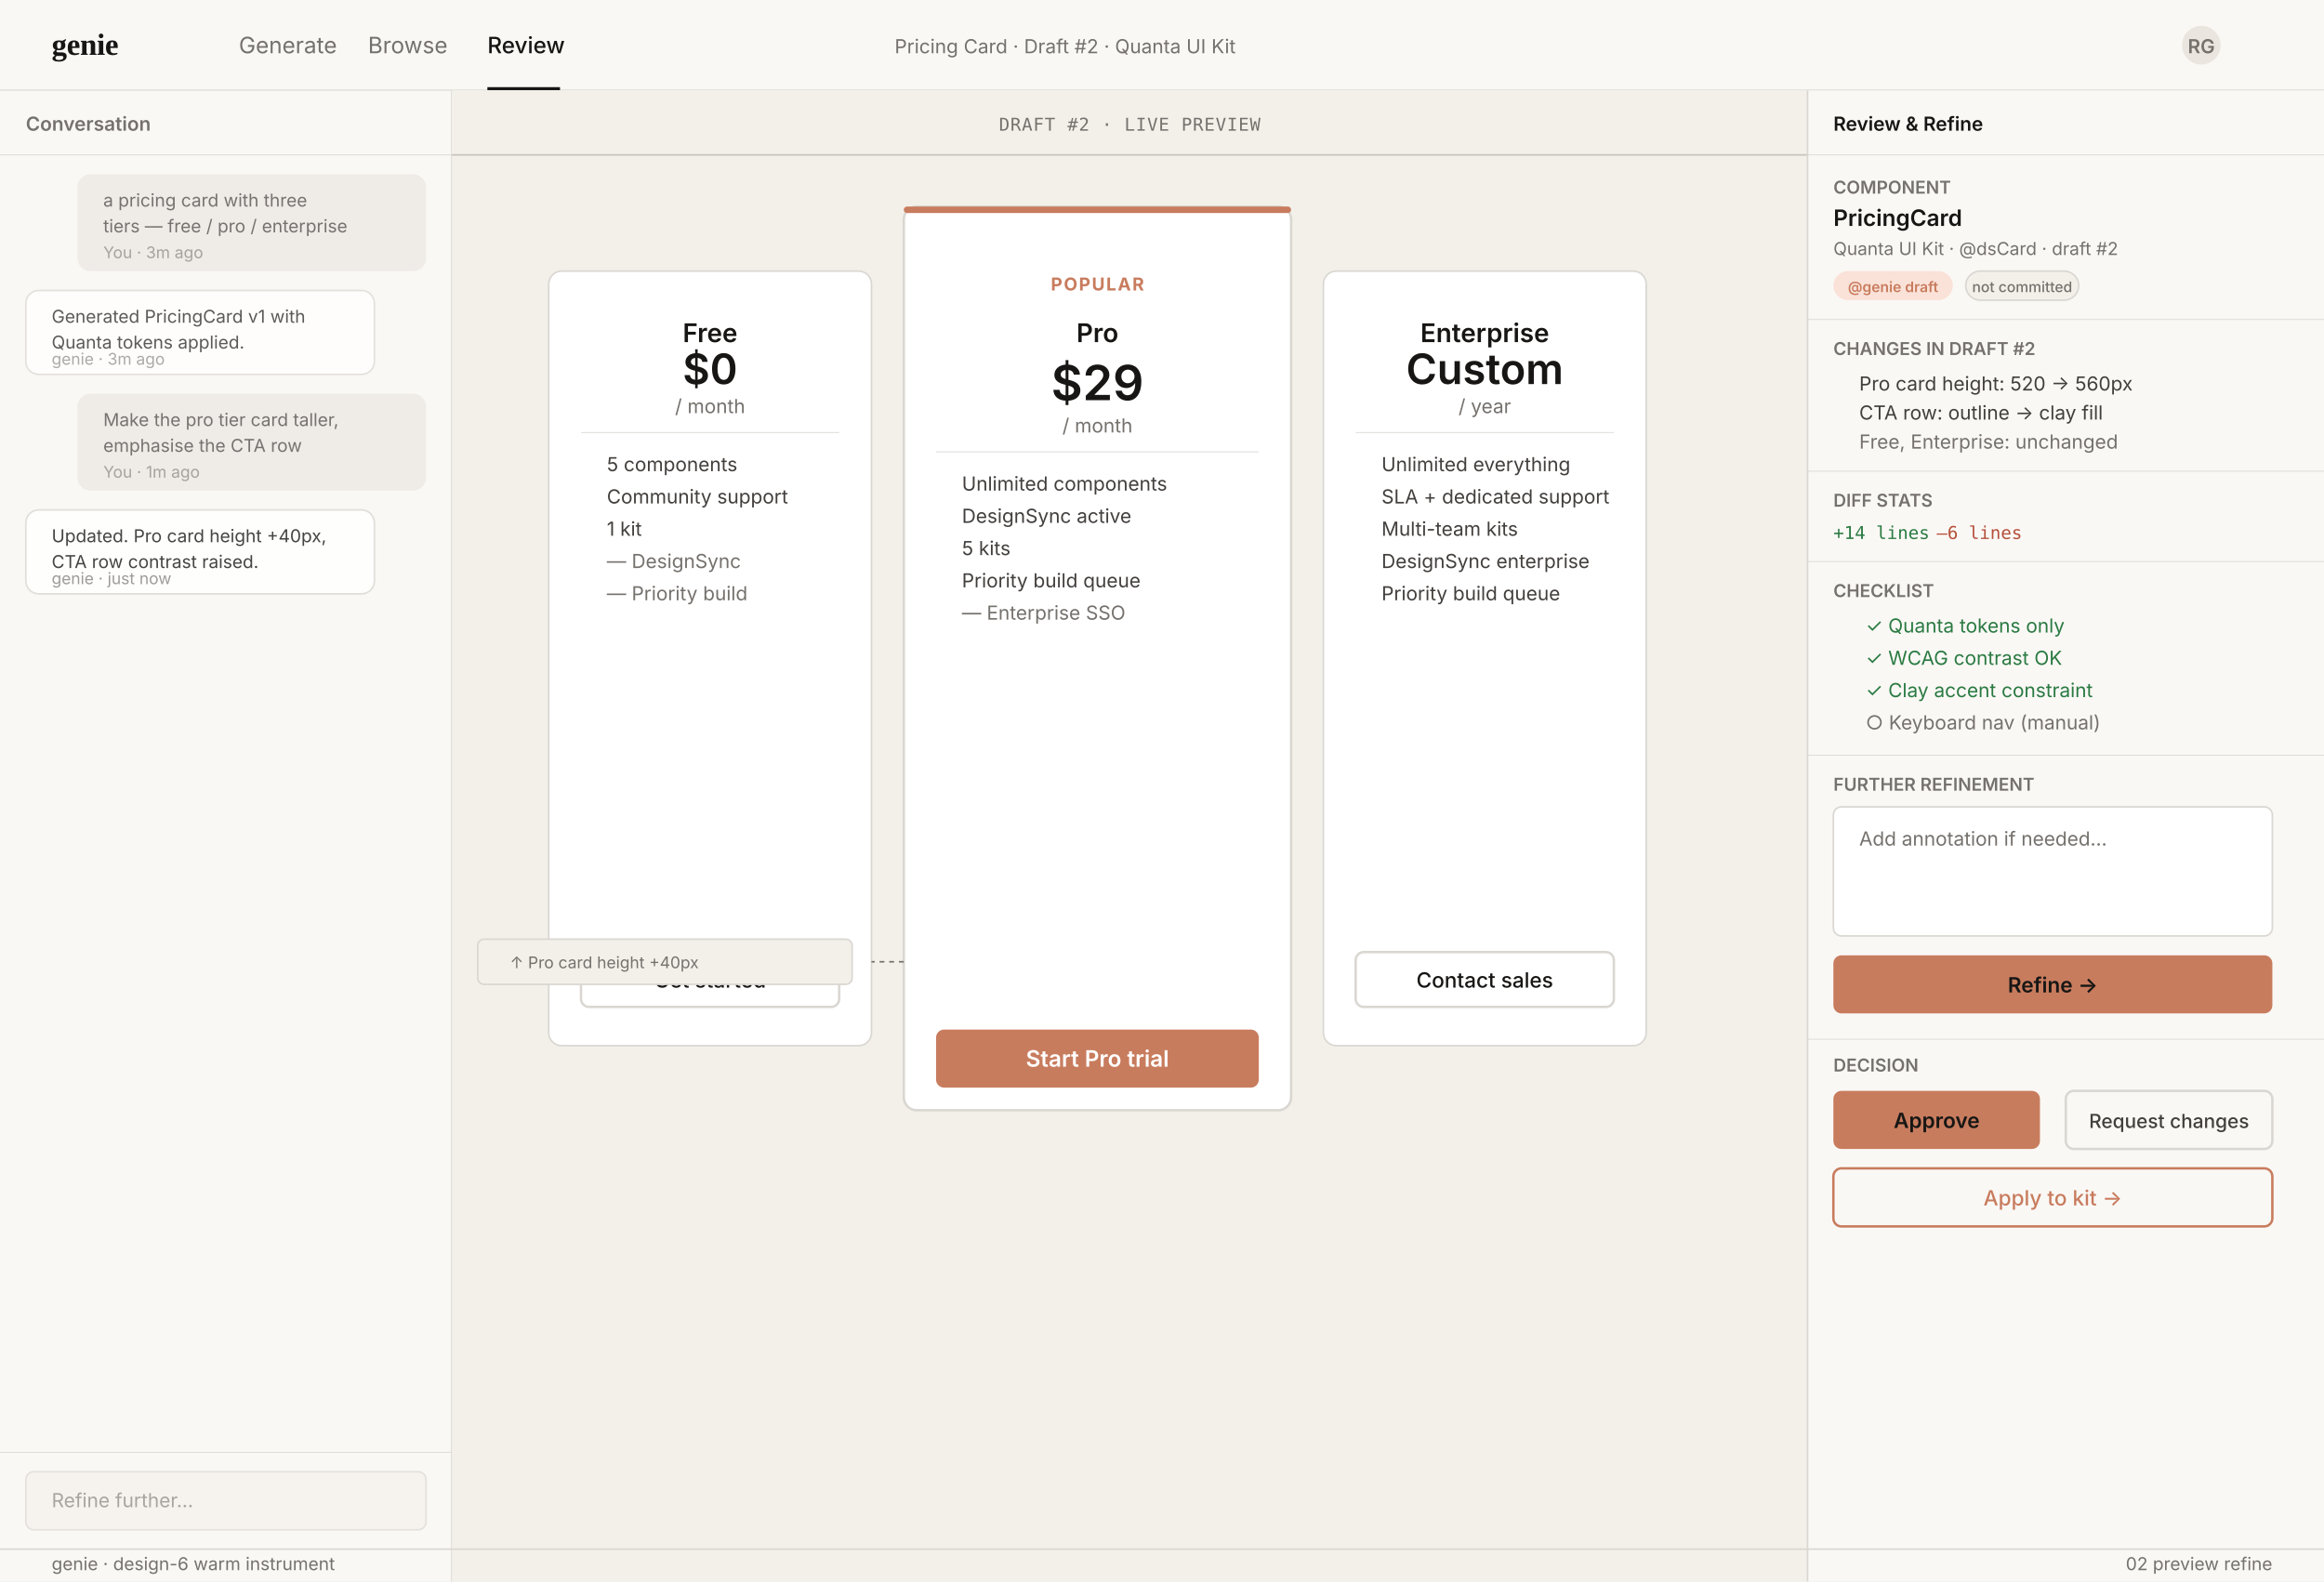
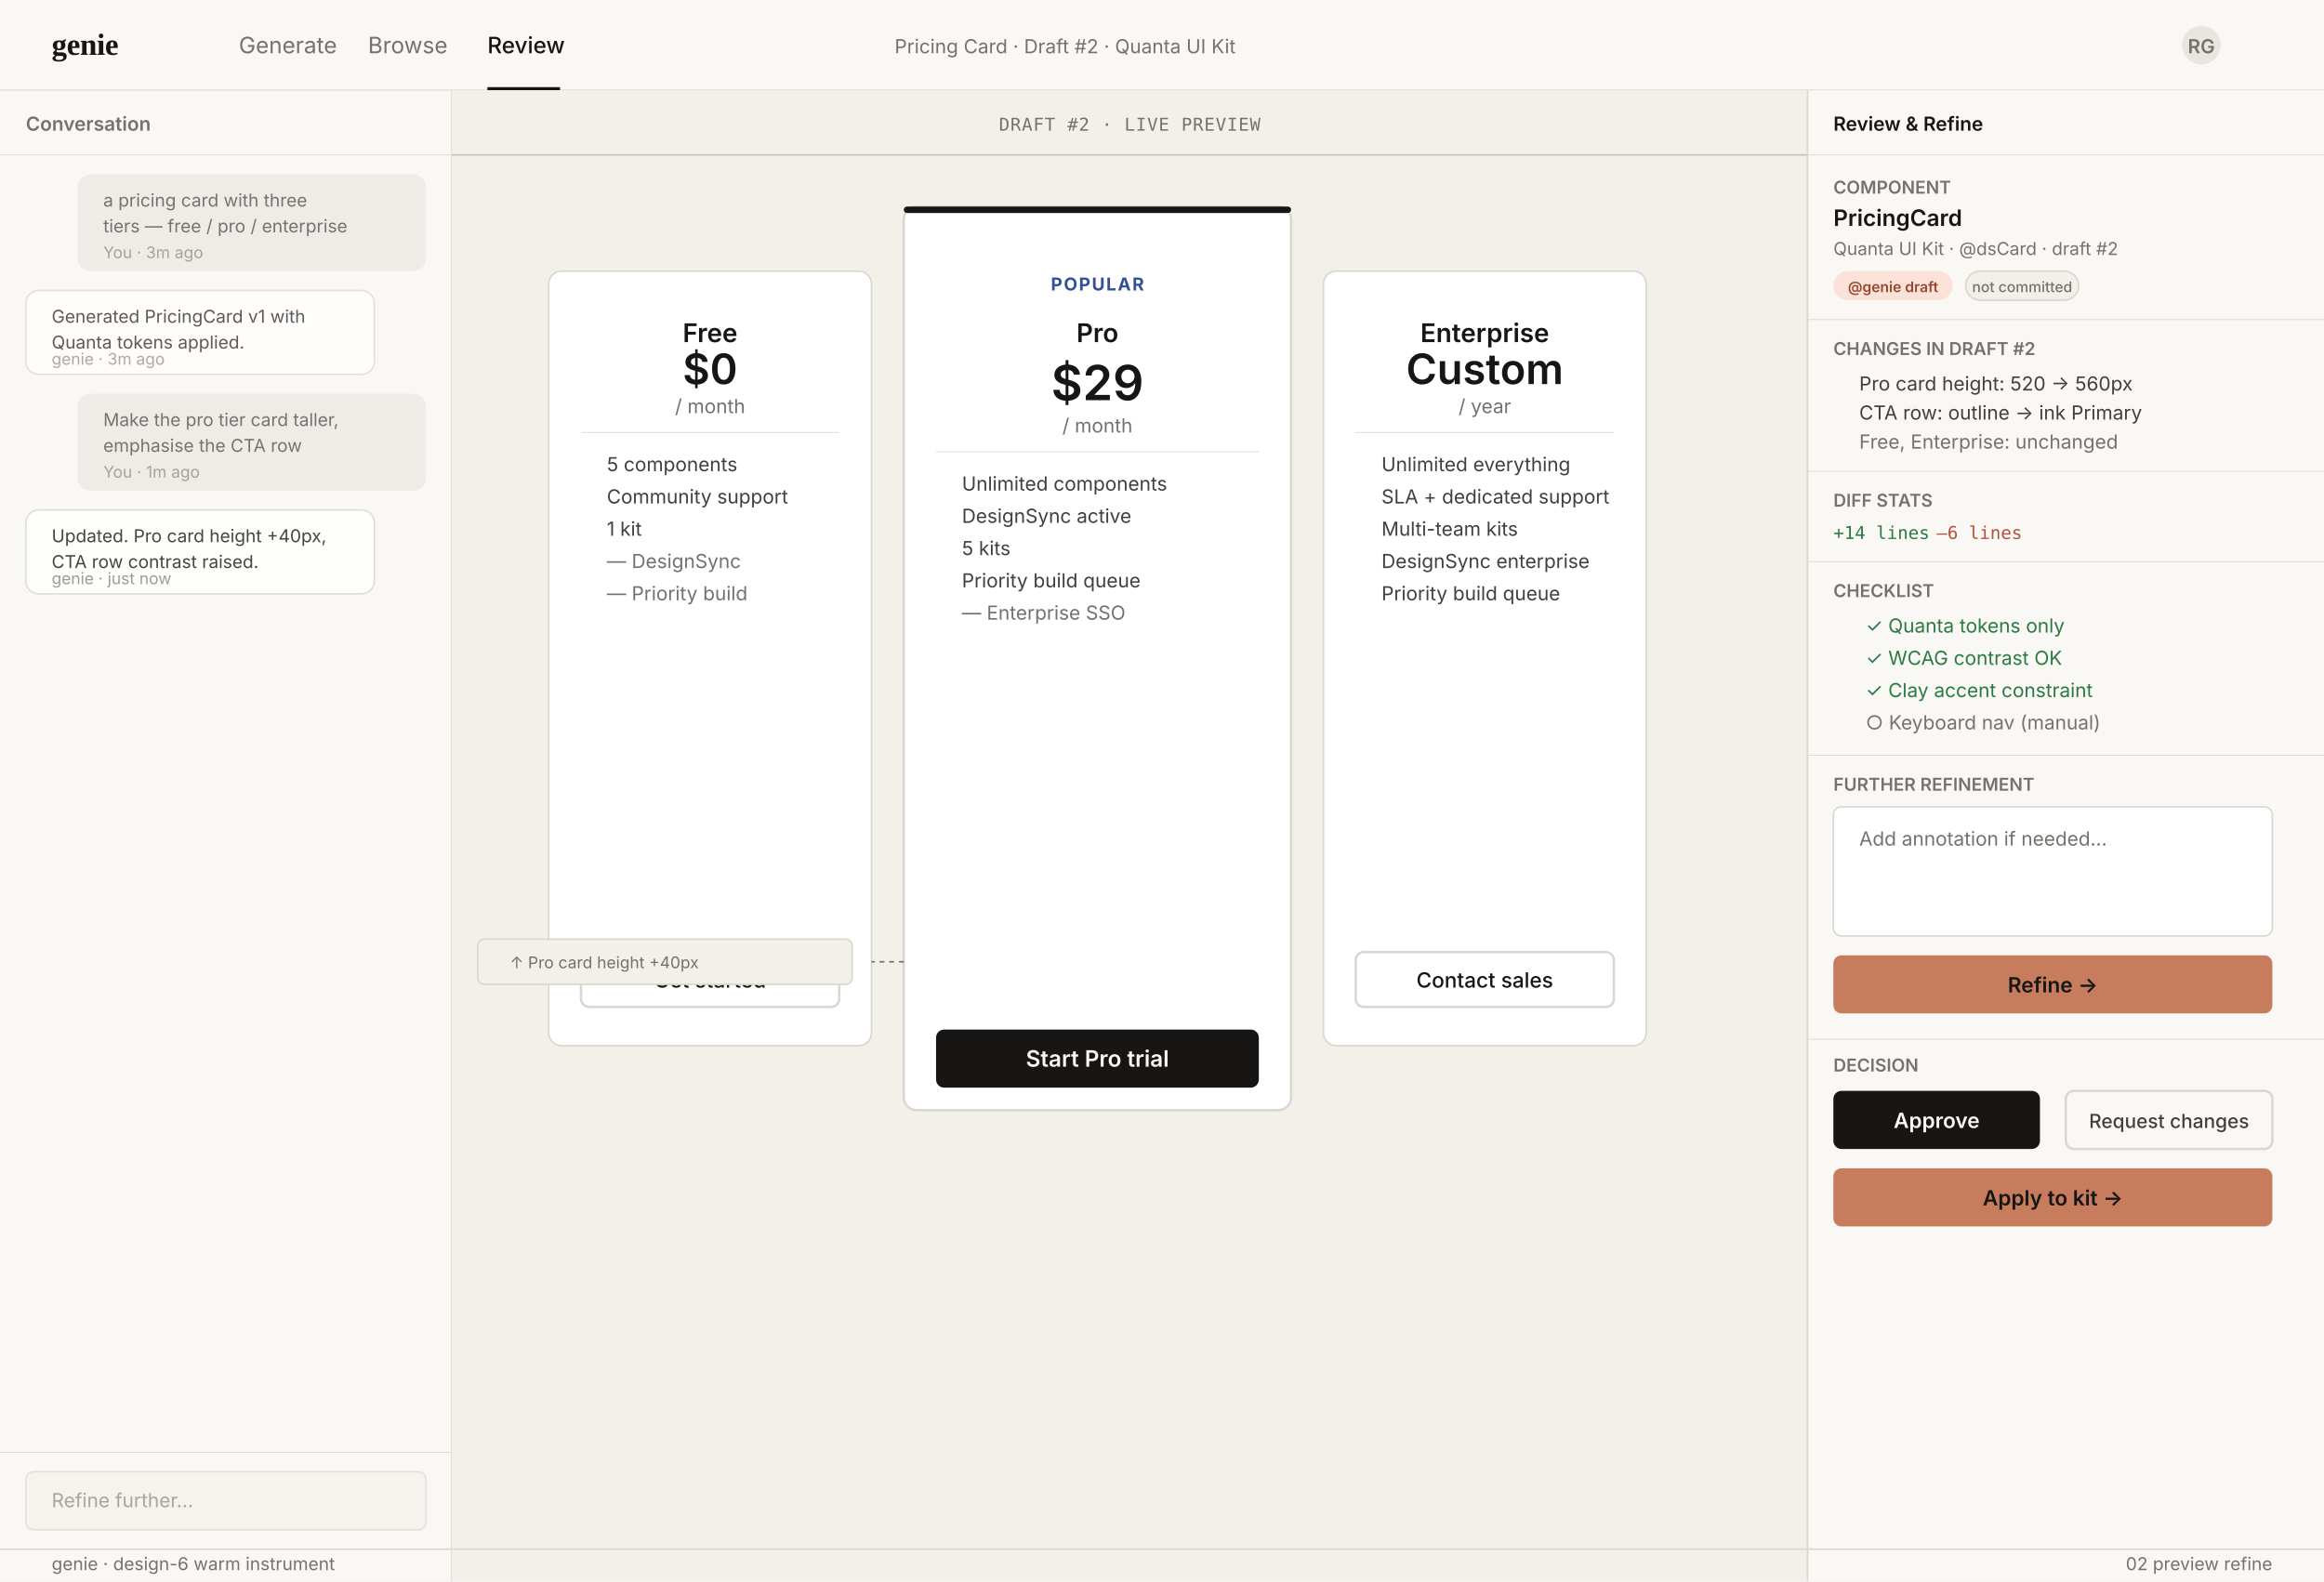
<svg xmlns="http://www.w3.org/2000/svg" width="1440" height="980" viewBox="0 0 1440 980" font-family="Inter, ui-sans-serif, system-ui, -apple-system, sans-serif">
  <rect width="1440" height="980" fill="#faf8f5" />
  <rect width="1440" height="56" fill="#faf8f5" />
  <line x1="0" y1="56" x2="1440" y2="56" stroke="#dad7d2" stroke-width="1" />
  <text x="32" y="34" font-family="Georgia, 'Times New Roman', ui-serif, serif" font-size="19" font-weight="600" letter-spacing="-0.01em" fill="#171614">genie</text>
  <text x="148" y="33" font-size="14" fill="#75716d">Generate</text>
  <text x="228" y="33" font-size="14" fill="#75716d">Browse</text>
  <text x="302" y="33" font-size="14" font-weight="500" fill="#171614">Review</text>
  <line x1="302" y1="55" x2="347" y2="55" stroke="#171614" stroke-width="2" />
  <text x="660" y="33" font-size="12" fill="#75716d" text-anchor="middle">
        Pricing Card · Draft #2 · Quanta UI Kit</text>
  <rect x="1352" y="16" width="24" height="24" rx="12" fill="#eae6df" />
  <text x="1364" y="33" font-size="12" font-weight="600" fill="#75716d" text-anchor="middle">RG</text>
  <rect x="0" y="56" width="280" height="924" fill="#faf8f5" opacity="0.7" />
  <line x1="280" y1="56" x2="280" y2="980" stroke="#dad7d2" stroke-width="1" />
  <rect x="0" y="56" width="280" height="40" fill="transparent" />
  <text x="16" y="81" font-size="12" font-weight="600" fill="#75716d">Conversation</text>
  <line x1="0" y1="96" x2="280" y2="96" stroke="#dad7d2" stroke-width="0.5" />
  <rect x="48" y="108" width="216" height="60" rx="8" fill="#eae6df" opacity="0.7" />
  <text x="64" y="128" font-size="11" fill="#423f3d" opacity="0.7">a pricing card with three</text>
  <text x="64" y="144" font-size="11" fill="#423f3d" opacity="0.7">tiers — free / pro / enterprise</text>
  <text x="64" y="160" font-size="10" fill="#75716d" opacity="0.6">You · 3m ago</text>
  <rect x="16" y="180" width="216" height="52" rx="8" fill="#ffffff" stroke="#dad7d2" stroke-width="1" opacity="0.7" />
  <text x="32" y="200" font-size="11" fill="#171614" opacity="0.7">Generated PricingCard v1 with</text>
  <text x="32" y="216" font-size="11" fill="#171614" opacity="0.7">Quanta tokens applied.</text>
  <text x="32" y="226" font-size="10" fill="#75716d" opacity="0.6">genie · 3m ago</text>
  <rect x="48" y="244" width="216" height="60" rx="8" fill="#eae6df" opacity="0.7" />
  <text x="64" y="264" font-size="11" fill="#423f3d" opacity="0.7">Make the pro tier card taller,</text>
  <text x="64" y="280" font-size="11" fill="#423f3d" opacity="0.7">emphasise the CTA row</text>
  <text x="64" y="296" font-size="10" fill="#75716d" opacity="0.6">You · 1m ago</text>
  <rect x="16" y="316" width="216" height="52" rx="8" fill="#ffffff" stroke="#dad7d2" stroke-width="1" opacity="0.8" />
  <text x="32" y="336" font-size="11" fill="#171614" opacity="0.8">Updated. Pro card height +40px,</text>
  <text x="32" y="352" font-size="11" fill="#171614" opacity="0.8">CTA row contrast raised.</text>
  <text x="32" y="362" font-size="10" fill="#75716d" opacity="0.7">genie · just now</text>
  <line x1="0" y1="900" x2="280" y2="900" stroke="#dad7d2" stroke-width="0.5" />
  <rect x="16" y="912" width="248" height="36" rx="5" fill="#f3f0ea" stroke="#dad7d2" stroke-width="1" opacity="0.7" />
  <text x="32" y="934" font-size="12" fill="#75716d" opacity="0.6">Refine further…</text>
  <rect x="280" y="56" width="840" height="924" fill="#f3f0ea" />
  <rect x="280" y="56" width="840" height="40" fill="#f3f0ea" />
  <text x="700" y="81" font-size="11" fill="#75716d" text-anchor="middle" font-family="'JetBrains Mono', ui-monospace, Menlo, monospace" letter-spacing="0.04em">DRAFT #2 · LIVE PREVIEW</text>
  <line x1="280" y1="96" x2="1120" y2="96" stroke="#c7c3bd" stroke-width="1" />
  <rect x="340" y="168" width="200" height="480" rx="8" fill="#ffffff" stroke="#dad7d2" stroke-width="1" />
  <text x="440" y="212" font-size="16" font-weight="600" fill="#171614" text-anchor="middle">Free</text>
  <text x="440" y="238" font-size="26" font-weight="600" fill="#171614" text-anchor="middle">$0</text>
  <text x="440" y="256" font-size="12" fill="#75716d" text-anchor="middle">/ month</text>
  <line x1="360" y1="268" x2="520" y2="268" stroke="#dad7d2" stroke-width="0.5" />
  <text x="376" y="292" font-size="12" fill="#423f3d">5 components</text>
  <text x="376" y="312" font-size="12" fill="#423f3d">Community support</text>
  <text x="376" y="332" font-size="12" fill="#423f3d">1 kit</text>
  <text x="376" y="352" font-size="12" fill="#75716d">— DesignSync</text>
  <text x="376" y="372" font-size="12" fill="#75716d">— Priority build</text>
  <rect x="360" y="590" width="160" height="34" rx="5" fill="transparent" stroke="#dad7d2" stroke-width="1.5" />
  <text x="440" y="612" font-size="13" font-weight="500" fill="#171614" text-anchor="middle">Get started</text>
  <rect x="560" y="128" width="240" height="560" rx="8" fill="#ffffff" stroke="#dad7d2" stroke-width="1.5" />
-   <rect x="560" y="128" width="240" height="4" rx="2" fill="#c87c5e" />
-   <text x="680" y="180" font-size="11" font-weight="700" fill="#c87c5e" text-anchor="middle" letter-spacing="0.08em">POPULAR</text>
+   <rect x="560" y="128" width="240" height="4" rx="2" fill="#171614" />
+   <text x="680" y="180" font-size="11" font-weight="700" fill="#345197" text-anchor="middle" letter-spacing="0.08em">POPULAR</text>
  <text x="680" y="212" font-size="16" font-weight="600" fill="#171614" text-anchor="middle">Pro</text>
  <text x="680" y="248" font-size="30" font-weight="600" fill="#171614" text-anchor="middle">$29</text>
  <text x="680" y="268" font-size="12" fill="#75716d" text-anchor="middle">/ month</text>
  <line x1="580" y1="280" x2="780" y2="280" stroke="#dad7d2" stroke-width="0.5" />
  <text x="596" y="304" font-size="12" fill="#423f3d">Unlimited components</text>
  <text x="596" y="324" font-size="12" fill="#423f3d">DesignSync active</text>
  <text x="596" y="344" font-size="12" fill="#423f3d">5 kits</text>
  <text x="596" y="364" font-size="12" fill="#423f3d">Priority build queue</text>
  <text x="596" y="384" font-size="12" fill="#75716d">— Enterprise SSO</text>
-   <rect x="580" y="638" width="200" height="36" rx="5" fill="#c87c5e" />
-   <text x="680" y="661" font-size="14" font-weight="600" fill="#ffffff" text-anchor="middle">Start Pro trial</text>
+   <rect x="580" y="638" width="200" height="36" rx="5" fill="#171614" />
+   <text x="680" y="661" font-size="14" font-weight="600" fill="#faf8f5" text-anchor="middle">Start Pro trial</text>
  <rect x="820" y="168" width="200" height="480" rx="8" fill="#ffffff" stroke="#dad7d2" stroke-width="1" />
  <text x="920" y="212" font-size="16" font-weight="600" fill="#171614" text-anchor="middle">Enterprise</text>
  <text x="920" y="238" font-size="26" font-weight="600" fill="#171614" text-anchor="middle">Custom</text>
  <text x="920" y="256" font-size="12" fill="#75716d" text-anchor="middle">/ year</text>
  <line x1="840" y1="268" x2="1000" y2="268" stroke="#dad7d2" stroke-width="0.5" />
  <text x="856" y="292" font-size="12" fill="#423f3d">Unlimited everything</text>
  <text x="856" y="312" font-size="12" fill="#423f3d">SLA + dedicated support</text>
  <text x="856" y="332" font-size="12" fill="#423f3d">Multi-team kits</text>
  <text x="856" y="352" font-size="12" fill="#423f3d">DesignSync enterprise</text>
  <text x="856" y="372" font-size="12" fill="#423f3d">Priority build queue</text>
  <rect x="840" y="590" width="160" height="34" rx="5" fill="transparent" stroke="#dad7d2" stroke-width="1.5" />
  <text x="920" y="612" font-size="13" font-weight="500" fill="#171614" text-anchor="middle">Contact sales</text>
  <line x1="560" y1="596" x2="540" y2="596" stroke="#75716d" stroke-width="1" stroke-dasharray="3 3" />
  <rect x="296" y="582" width="232" height="28" rx="4" fill="#f3f0ea" stroke="#dad7d2" />
  <text x="316" y="600" font-size="10" fill="#75716d">↑ Pro card height +40px</text>
  <rect x="1120" y="56" width="320" height="924" fill="#faf8f5" />
  <line x1="1120" y1="56" x2="1120" y2="980" stroke="#dad7d2" stroke-width="1" />
  <rect x="1120" y="56" width="320" height="40" fill="transparent" />
  <text x="1136" y="81" font-size="12" font-weight="600" fill="#171614">Review &amp; Refine</text>
  <line x1="1120" y1="96" x2="1440" y2="96" stroke="#dad7d2" stroke-width="0.5" />
  <text x="1136" y="120" font-size="11" font-weight="600" fill="#75716d">COMPONENT</text>
  <text x="1136" y="140" font-size="14" font-weight="600" fill="#171614">PricingCard</text>
  <text x="1136" y="158" font-size="11" fill="#75716d">Quanta UI Kit · @dsCard · draft #2</text>
  <rect x="1136" y="168" width="74" height="18" rx="9" fill="#fae2d8" />
-   <text x="1173" y="181" font-size="9" font-weight="600" fill="#c87c5e" text-anchor="middle">@genie draft</text>
+   <text x="1173" y="181" font-size="9" font-weight="600" fill="#99482f" text-anchor="middle">@genie draft</text>
  <rect x="1218" y="168" width="70" height="18" rx="9" fill="#f3f0ea" stroke="#dad7d2" />
  <text x="1253" y="181" font-size="9" font-weight="500" fill="#75716d" text-anchor="middle">not committed</text>
  <line x1="1120" y1="198" x2="1440" y2="198" stroke="#dad7d2" stroke-width="0.5" />
  <text x="1136" y="220" font-size="11" font-weight="600" fill="#75716d">CHANGES IN DRAFT #2</text>
  <text x="1152" y="242" font-size="12" fill="#423f3d">Pro card height: 520 → 560px</text>
-   <text x="1152" y="260" font-size="12" fill="#423f3d">CTA row: outline → clay fill</text>
+   <text x="1152" y="260" font-size="12" fill="#423f3d">CTA row: outline → ink Primary</text>
  <text x="1152" y="278" font-size="12" fill="#75716d">Free, Enterprise: unchanged</text>
  <line x1="1120" y1="292" x2="1440" y2="292" stroke="#dad7d2" stroke-width="0.5" />
  <text x="1136" y="314" font-size="11" font-weight="600" fill="#75716d">DIFF STATS</text>
  <text x="1136" y="334" font-size="11" font-family="'JetBrains Mono', ui-monospace, Menlo, monospace" fill="#2a7a42">+14 lines</text>
  <text x="1200" y="334" font-size="11" font-family="'JetBrains Mono', ui-monospace, Menlo, monospace" fill="#b5503a">–6 lines</text>
  <line x1="1120" y1="348" x2="1440" y2="348" stroke="#dad7d2" stroke-width="0.5" />
  <text x="1136" y="370" font-size="11" font-weight="600" fill="#75716d">CHECKLIST</text>
  <text x="1156" y="392" font-size="12" fill="#2a7a42">✓ Quanta tokens only</text>
  <text x="1156" y="412" font-size="12" fill="#2a7a42">✓ WCAG contrast OK</text>
  <text x="1156" y="432" font-size="12" fill="#2a7a42">✓ Clay accent constraint</text>
  <text x="1156" y="452" font-size="12" fill="#75716d">○ Keyboard nav (manual)</text>
  <line x1="1120" y1="468" x2="1440" y2="468" stroke="#dad7d2" stroke-width="0.5" />
  <text x="1136" y="490" font-size="11" font-weight="600" fill="#75716d">FURTHER REFINEMENT</text>
  <rect x="1136" y="500" width="272" height="80" rx="5" fill="#ffffff" stroke="#dad7d2" stroke-width="1" />
  <text x="1152" y="524" font-size="12" fill="#75716d">Add annotation if needed…</text>
  <rect x="1136" y="592" width="272" height="36" rx="5" fill="#c87c5e" />
  <text x="1272" y="615" font-size="13" font-weight="600" fill="#171614" text-anchor="middle">Refine →</text>
  <line x1="1120" y1="644" x2="1440" y2="644" stroke="#dad7d2" stroke-width="0.5" />
  <text x="1136" y="664" font-size="11" font-weight="600" fill="#75716d">DECISION</text>
-   <rect x="1136" y="676" width="128" height="36" rx="5" fill="#c87c5e" />
-   <text x="1200" y="699" font-size="13" font-weight="600" fill="#171614" text-anchor="middle">Approve</text>
+   <rect x="1136" y="676" width="128" height="36" rx="5" fill="#171614" />
+   <text x="1200" y="699" font-size="13" font-weight="600" fill="#faf8f5" text-anchor="middle">Approve</text>
  <rect x="1280" y="676" width="128" height="36" rx="5" fill="transparent" stroke="#dad7d2" stroke-width="1.5" />
  <text x="1344" y="699" font-size="12" font-weight="500" fill="#423f3d" text-anchor="middle">Request changes</text>
-   <rect x="1136" y="724" width="272" height="36" rx="5" fill="transparent" stroke="#c87c5e" stroke-width="1.5" />
-   <text x="1272" y="747" font-size="13" font-weight="500" fill="#c87c5e" text-anchor="middle">Apply to kit →</text>
+   <rect x="1136" y="724" width="272" height="36" rx="5" fill="#c87c5e" />
+   <text x="1272" y="747" font-size="13" font-weight="600" fill="#171614" text-anchor="middle">Apply to kit →</text>
  <line x1="0" y1="960" x2="1440" y2="960" stroke="#dad7d2" stroke-width="1" />
  <text x="32" y="973" font-size="11" fill="#75716d">genie · design-6 warm instrument</text>
  <text x="1408" y="973" font-size="11" fill="#75716d" text-anchor="end">02 preview refine</text>
</svg>
